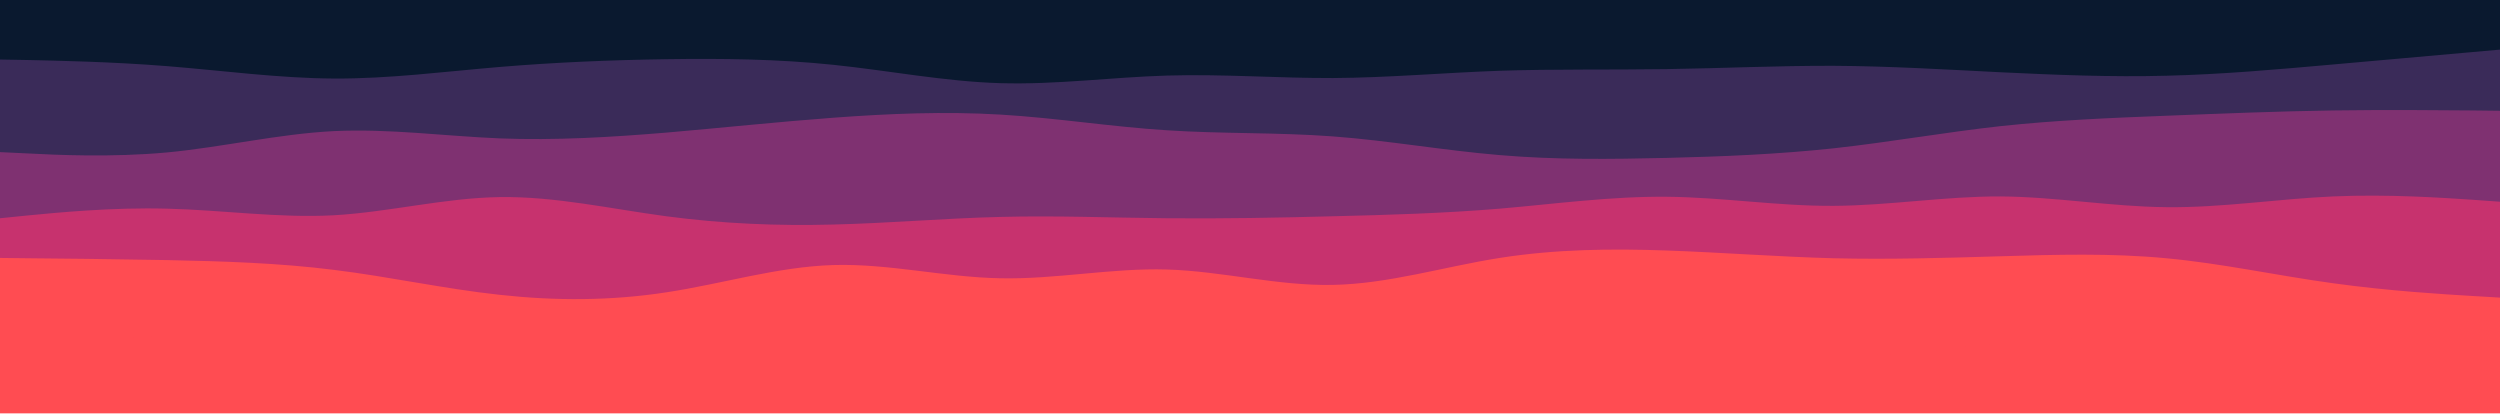
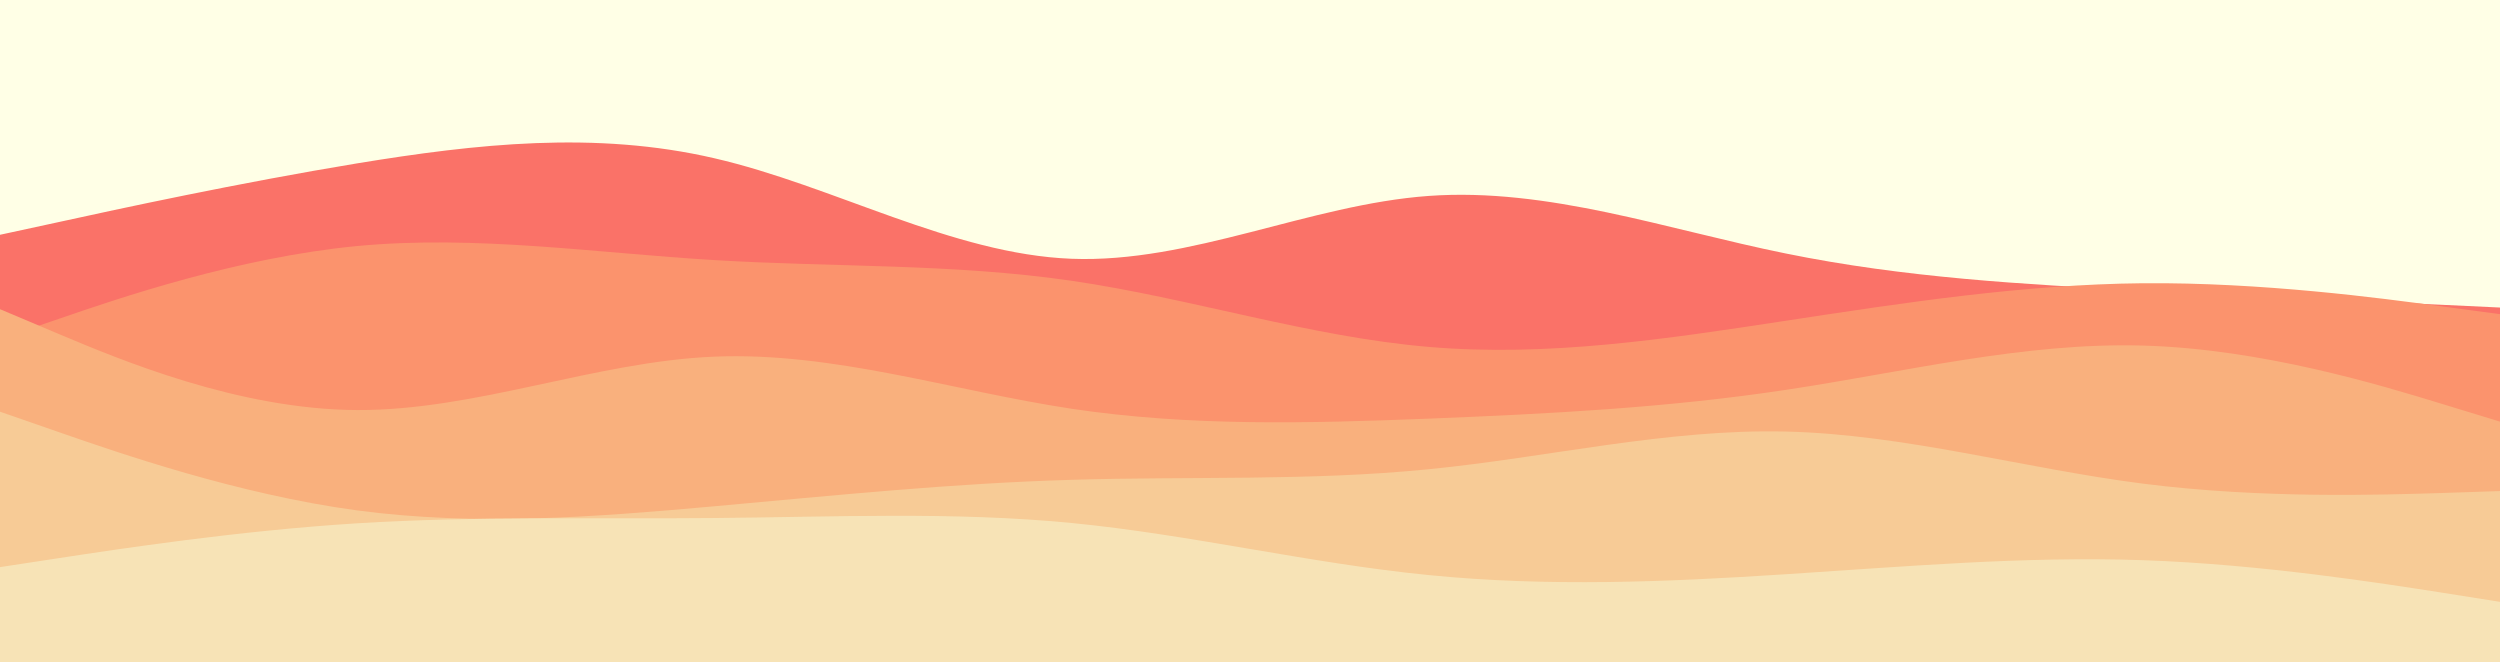
- <svg xmlns="http://www.w3.org/2000/svg" id="visual" viewBox="0 0 1512 250" width="1512" height="250" version="1.1">
-   <rect x="0" y="0" width="1512" height="250" fill="#FF4C52" />
-   <path d="M0 213L16.8 210.8C33.7 208.7 67.3 204.3 101 203.3C134.7 202.3 168.3 204.7 201.8 206.7C235.3 208.7 268.7 210.3 302.2 208.8C335.7 207.3 369.3 202.7 403 201.8C436.7 201 470.3 204 504 202.8C537.7 201.7 571.3 196.3 605 194.7C638.7 193 672.3 195 705.8 197C739.3 199 772.7 201 806.2 202.5C839.7 204 873.3 205 907 203.8C940.7 202.7 974.3 199.3 1008 202C1041.7 204.7 1075.3 213.3 1109 214.8C1142.7 216.3 1176.3 210.7 1209.8 207.5C1243.3 204.3 1276.7 203.7 1310.2 202.2C1343.7 200.7 1377.3 198.3 1411 196.8C1444.7 195.3 1478.3 194.7 1495.2 194.3L1512 194L1512 0L1495.2 0C1478.3 0 1444.7 0 1411 0C1377.3 0 1343.7 0 1310.2 0C1276.7 0 1243.3 0 1209.8 0C1176.3 0 1142.7 0 1109 0C1075.3 0 1041.7 0 1008 0C974.3 0 940.7 0 907 0C873.3 0 839.7 0 806.2 0C772.7 0 739.3 0 705.8 0C672.3 0 638.7 0 605 0C571.3 0 537.7 0 504 0C470.3 0 436.7 0 403 0C369.3 0 335.7 0 302.2 0C268.7 0 235.3 0 201.8 0C168.3 0 134.7 0 101 0C67.3 0 33.7 0 16.8 0L0 0Z" fill="#ff4c52" />
-   <path d="M0 156L16.8 156.2C33.7 156.3 67.3 156.7 101 157.3C134.7 158 168.3 159 201.8 163.2C235.3 167.3 268.7 174.7 302.2 178.3C335.7 182 369.3 182 403 176.8C436.7 171.7 470.3 161.3 504 160.3C537.7 159.3 571.3 167.7 605 168.3C638.7 169 672.3 162 705.8 163C739.3 164 772.7 173 806.2 172.3C839.7 171.7 873.3 161.3 907 156C940.7 150.7 974.3 150.3 1008 151.5C1041.7 152.7 1075.3 155.3 1109 156.2C1142.7 157 1176.3 156 1209.8 155C1243.3 154 1276.7 153 1310.2 156.2C1343.7 159.3 1377.3 166.7 1411 171.3C1444.7 176 1478.3 178 1495.2 179L1512 180L1512 0L1495.2 0C1478.3 0 1444.7 0 1411 0C1377.3 0 1343.7 0 1310.2 0C1276.7 0 1243.3 0 1209.8 0C1176.3 0 1142.7 0 1109 0C1075.3 0 1041.7 0 1008 0C974.3 0 940.7 0 907 0C873.3 0 839.7 0 806.2 0C772.7 0 739.3 0 705.8 0C672.3 0 638.7 0 605 0C571.3 0 537.7 0 504 0C470.3 0 436.7 0 403 0C369.3 0 335.7 0 302.2 0C268.7 0 235.3 0 201.8 0C168.3 0 134.7 0 101 0C67.3 0 33.7 0 16.8 0L0 0Z" fill="#c7326e" />
-   <path d="M0 132L16.8 130.3C33.7 128.7 67.3 125.3 101 126.2C134.7 127 168.3 132 201.8 130.2C235.3 128.3 268.7 119.7 302.2 119.2C335.7 118.7 369.3 126.3 403 130.8C436.7 135.3 470.3 136.7 504 135.8C537.7 135 571.3 132 605 131.2C638.7 130.3 672.3 131.7 705.8 132C739.3 132.3 772.7 131.7 806.2 130.8C839.7 130 873.3 129 907 126.2C940.7 123.3 974.3 118.7 1008 119C1041.7 119.3 1075.3 124.7 1109 124.5C1142.7 124.3 1176.3 118.7 1209.8 118.8C1243.3 119 1276.7 125 1310.2 125.3C1343.7 125.7 1377.3 120.3 1411 118.8C1444.7 117.3 1478.3 119.7 1495.2 120.8L1512 122L1512 0L1495.2 0C1478.3 0 1444.7 0 1411 0C1377.3 0 1343.7 0 1310.2 0C1276.7 0 1243.3 0 1209.8 0C1176.3 0 1142.7 0 1109 0C1075.3 0 1041.7 0 1008 0C974.3 0 940.7 0 907 0C873.3 0 839.7 0 806.2 0C772.7 0 739.3 0 705.8 0C672.3 0 638.7 0 605 0C571.3 0 537.7 0 504 0C470.3 0 436.7 0 403 0C369.3 0 335.7 0 302.2 0C268.7 0 235.3 0 201.8 0C168.3 0 134.7 0 101 0C67.3 0 33.7 0 16.8 0L0 0Z" fill="#7f3171" />
-   <path d="M0 92L16.8 92.8C33.7 93.7 67.3 95.3 101 92.2C134.7 89 168.3 81 201.8 79.3C235.3 77.7 268.7 82.3 302.2 83.7C335.7 85 369.3 83 403 80.2C436.7 77.3 470.3 73.7 504 71.2C537.7 68.7 571.3 67.3 605 69.3C638.7 71.3 672.3 76.7 705.8 78.8C739.3 81 772.7 80 806.2 82.5C839.7 85 873.3 91 907 93.8C940.7 96.7 974.3 96.3 1008 95.5C1041.7 94.7 1075.3 93.3 1109 89.7C1142.7 86 1176.3 80 1209.8 76.3C1243.3 72.7 1276.7 71.3 1310.2 70C1343.7 68.7 1377.3 67.3 1411 66.8C1444.7 66.3 1478.3 66.7 1495.2 66.8L1512 67L1512 0L1495.2 0C1478.3 0 1444.7 0 1411 0C1377.3 0 1343.7 0 1310.2 0C1276.7 0 1243.3 0 1209.8 0C1176.3 0 1142.7 0 1109 0C1075.3 0 1041.7 0 1008 0C974.3 0 940.7 0 907 0C873.3 0 839.7 0 806.2 0C772.7 0 739.3 0 705.8 0C672.3 0 638.7 0 605 0C571.3 0 537.7 0 504 0C470.3 0 436.7 0 403 0C369.3 0 335.7 0 302.2 0C268.7 0 235.3 0 201.8 0C168.3 0 134.7 0 101 0C67.3 0 33.7 0 16.8 0L0 0Z" fill="#3a2b59" />
-   <path d="M0 36L16.8 36.3C33.7 36.7 67.3 37.3 101 40C134.7 42.7 168.3 47.3 201.8 47.5C235.3 47.7 268.7 43.3 302.2 40.5C335.7 37.7 369.3 36.3 403 35.8C436.7 35.3 470.3 35.7 504 39.2C537.7 42.7 571.3 49.3 605 50.3C638.7 51.3 672.3 46.7 705.8 45.7C739.3 44.7 772.7 47.3 806.2 47.2C839.7 47 873.3 44 907 42.8C940.7 41.7 974.3 42.3 1008 41.8C1041.7 41.3 1075.3 39.7 1109 39.8C1142.7 40 1176.3 42 1209.8 43.7C1243.3 45.3 1276.7 46.7 1310.2 45.8C1343.7 45 1377.3 42 1411 39C1444.7 36 1478.3 33 1495.2 31.5L1512 30L1512 0L1495.2 0C1478.3 0 1444.7 0 1411 0C1377.3 0 1343.7 0 1310.2 0C1276.7 0 1243.3 0 1209.8 0C1176.3 0 1142.7 0 1109 0C1075.3 0 1041.7 0 1008 0C974.3 0 940.7 0 907 0C873.3 0 839.7 0 806.2 0C772.7 0 739.3 0 705.8 0C672.3 0 638.7 0 605 0C571.3 0 537.7 0 504 0C470.3 0 436.7 0 403 0C369.3 0 335.7 0 302.2 0C268.7 0 235.3 0 201.8 0C168.3 0 134.7 0 101 0C67.3 0 33.7 0 16.8 0L0 0Z" fill="#0a192f" />
+ <svg xmlns="http://www.w3.org/2000/svg" id="visual" viewBox="0 0 1512 400" width="1512" height="400" version="1.1">
+   <rect x="0" y="0" width="1512" height="400" fill="#FFFFE6" />
+   <path d="M0 142L36 134.2C72 126.3 144 110.7 216 98.8C288 87 360 79 432 95.7C504 112.3 576 153.7 648 156.5C720 159.3 792 123.7 864 118.5C936 113.3 1008 138.7 1080 153.3C1152 168 1224 172 1296 175.7C1368 179.3 1440 182.7 1476 184.3L1512 186L1512 401L1476 401C1440 401 1368 401 1296 401C1224 401 1152 401 1080 401C1008 401 936 401 864 401C792 401 720 401 648 401C576 401 504 401 432 401C360 401 288 401 216 401C144 401 72 401 36 401L0 401Z" fill="#fa7268" />
+   <path d="M0 205L36 192.7C72 180.3 144 155.7 216 148.8C288 142 360 153 432 157.3C504 161.7 576 159.3 648 169.8C720 180.3 792 203.7 864 209.8C936 216 1008 205 1080 194C1152 183 1224 172 1296 171.3C1368 170.7 1440 180.3 1476 185.2L1512 190L1512 401L1476 401C1440 401 1368 401 1296 401C1224 401 1152 401 1080 401C1008 401 936 401 864 401C792 401 720 401 648 401C576 401 504 401 432 401C360 401 288 401 216 401C144 401 72 401 36 401L0 401Z" fill="#fb936d" />
+   <path d="M0 187L36 202.2C72 217.3 144 247.7 216 248C288 248.3 360 218.7 432 215.7C504 212.7 576 236.3 648 247.2C720 258 792 256 864 253.2C936 250.3 1008 246.7 1080 235.8C1152 225 1224 207 1296 209C1368 211 1440 233 1476 244L1512 255L1512 401L1476 401C1440 401 1368 401 1296 401C1224 401 1152 401 1080 401C1008 401 936 401 864 401C792 401 720 401 648 401C576 401 504 401 432 401C360 401 288 401 216 401C144 401 72 401 36 401L0 401Z" fill="#f9b07d" />
+   <path d="M0 249L36 261.5C72 274 144 299 216 308.7C288 318.3 360 312.7 432 306.2C504 299.7 576 292.3 648 290.2C720 288 792 291 864 283.8C936 276.7 1008 259.3 1080 261C1152 262.7 1224 283.3 1296 292.5C1368 301.7 1440 299.3 1476 298.2L1512 297L1512 401L1476 401C1440 401 1368 401 1296 401C1224 401 1152 401 1080 401C1008 401 936 401 864 401C792 401 720 401 648 401C576 401 504 401 432 401C360 401 288 401 216 401C144 401 72 401 36 401L0 401Z" fill="#f7cb96" />
+   <path d="M0 343L36 337.5C72 332 144 321 216 316.5C288 312 360 314 432 313.3C504 312.7 576 309.3 648 316.3C720 323.3 792 340.7 864 347.8C936 355 1008 352 1080 347.3C1152 342.7 1224 336.3 1296 338.8C1368 341.3 1440 352.7 1476 358.3L1512 364L1512 401L1476 401C1440 401 1368 401 1296 401C1224 401 1152 401 1080 401C1008 401 936 401 864 401C792 401 720 401 648 401C576 401 504 401 432 401C360 401 288 401 216 401C144 401 72 401 36 401L0 401Z" fill="#f7e3b6" />
</svg>
